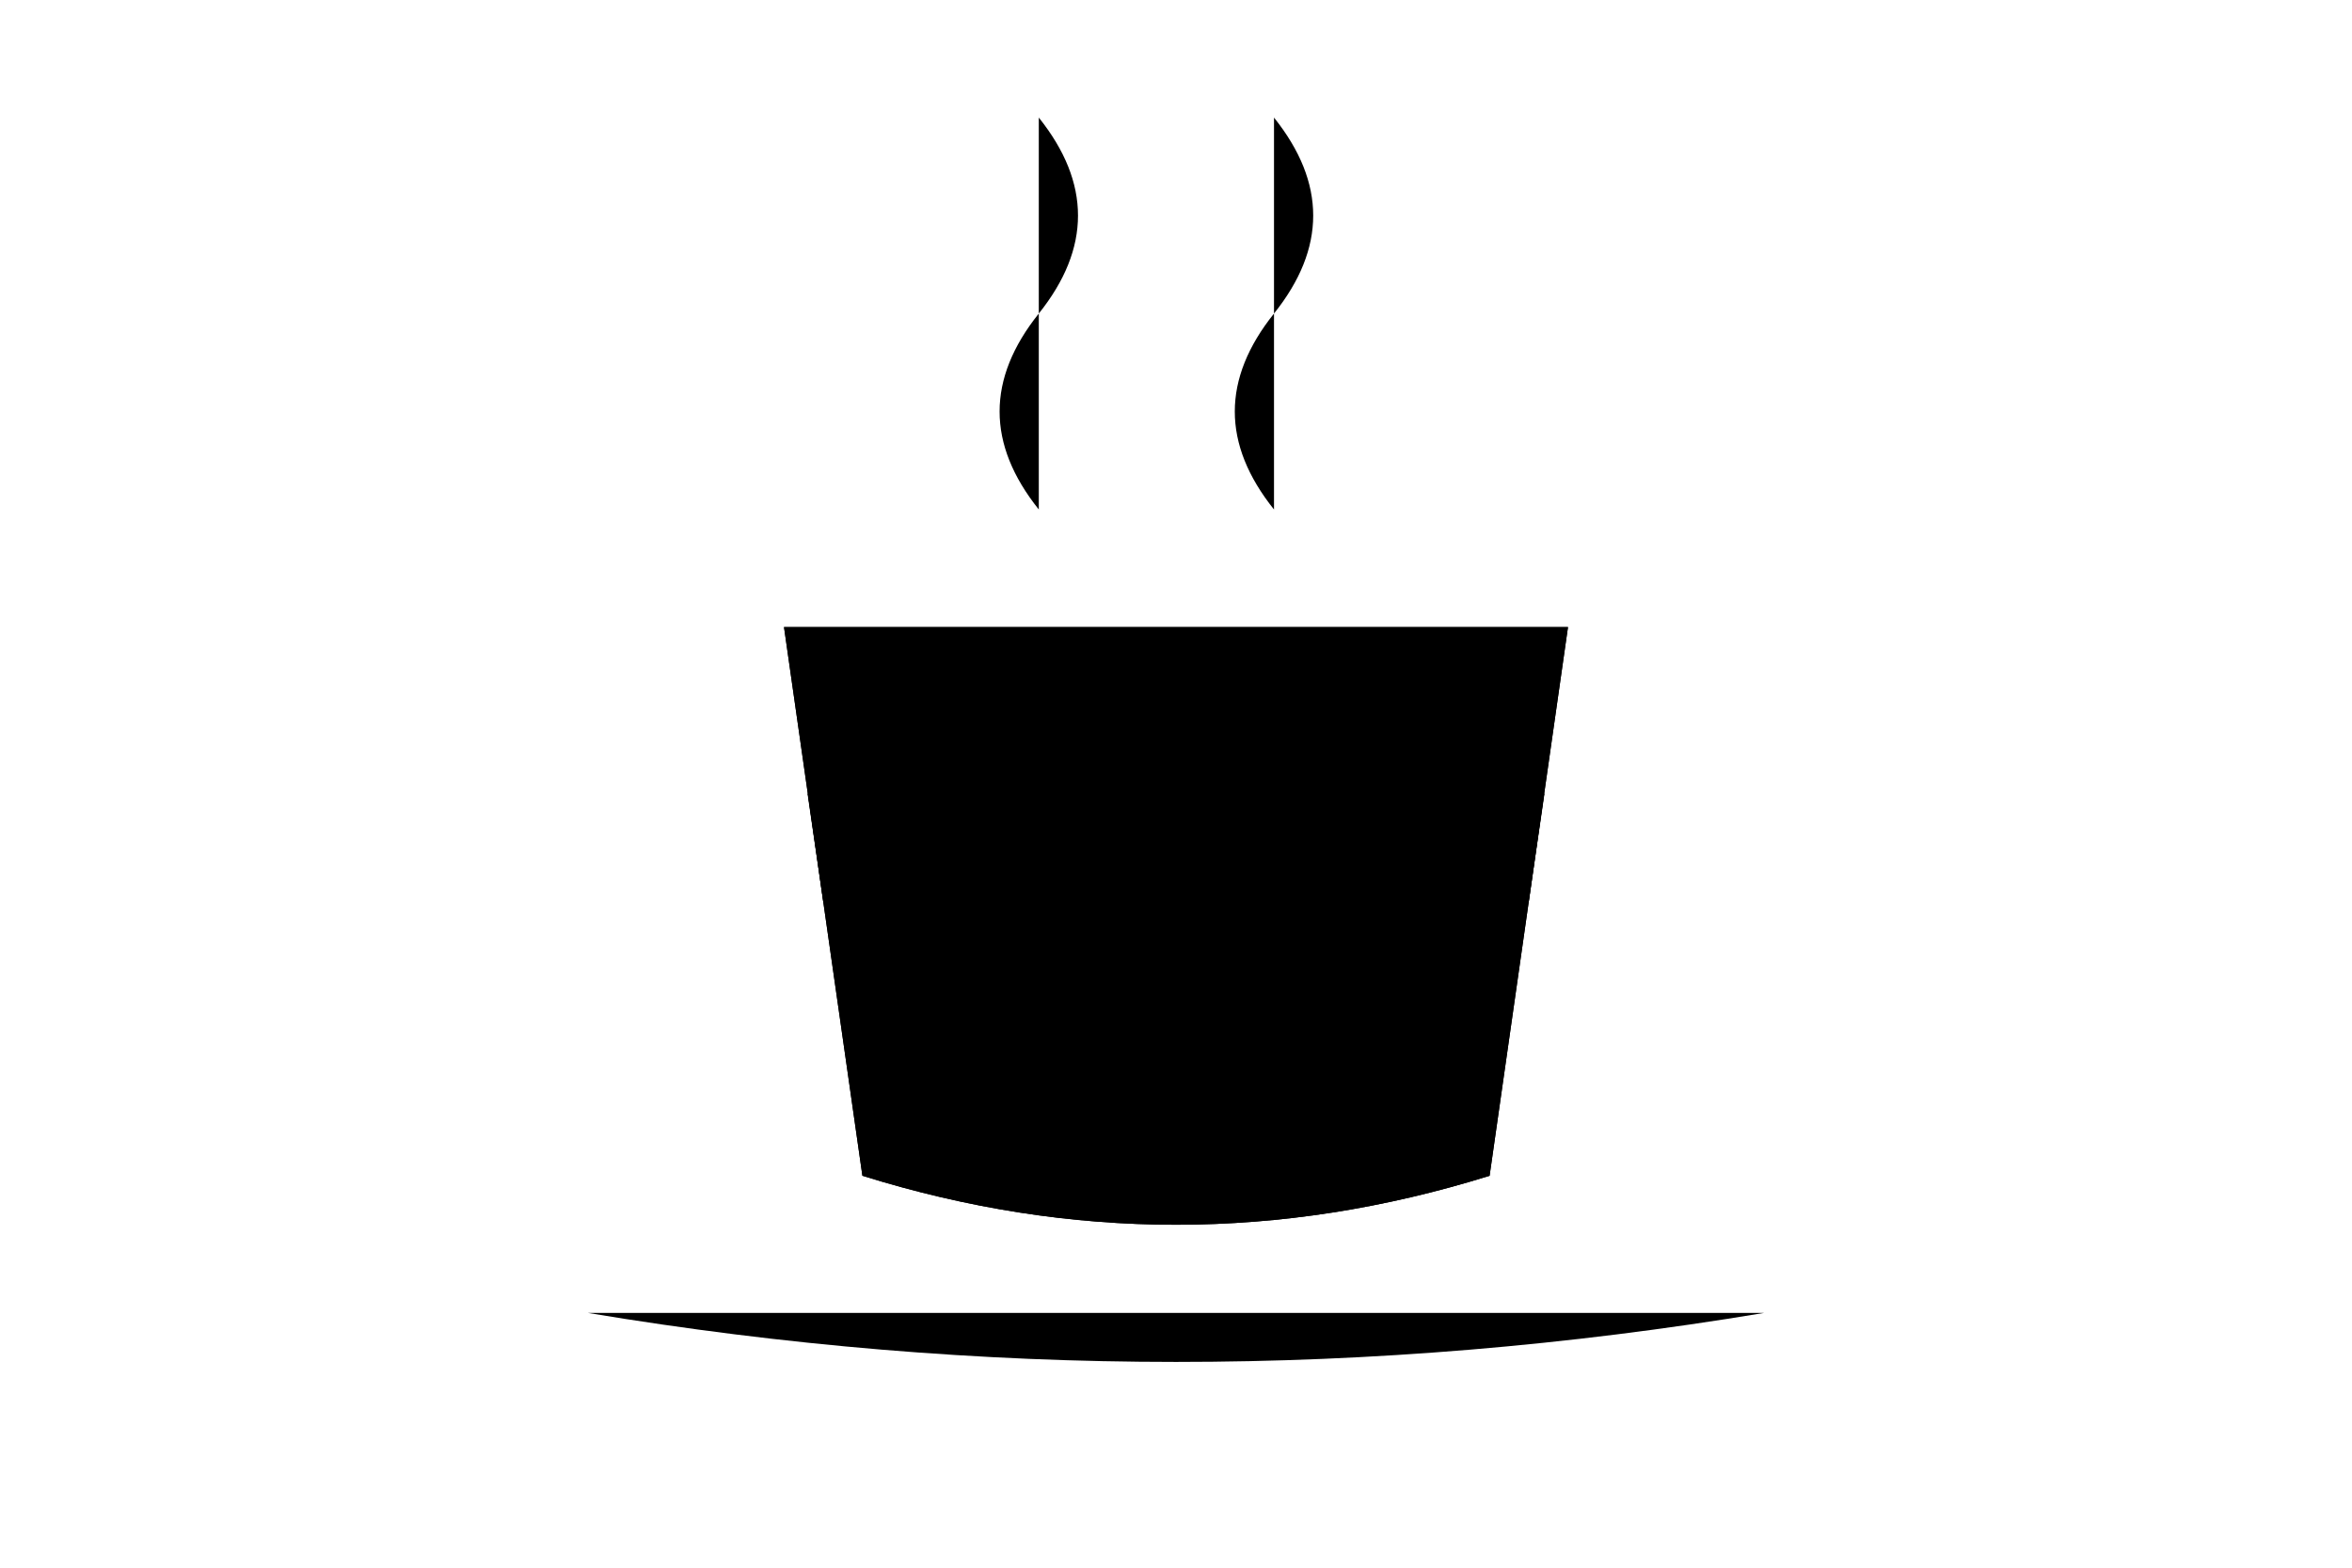
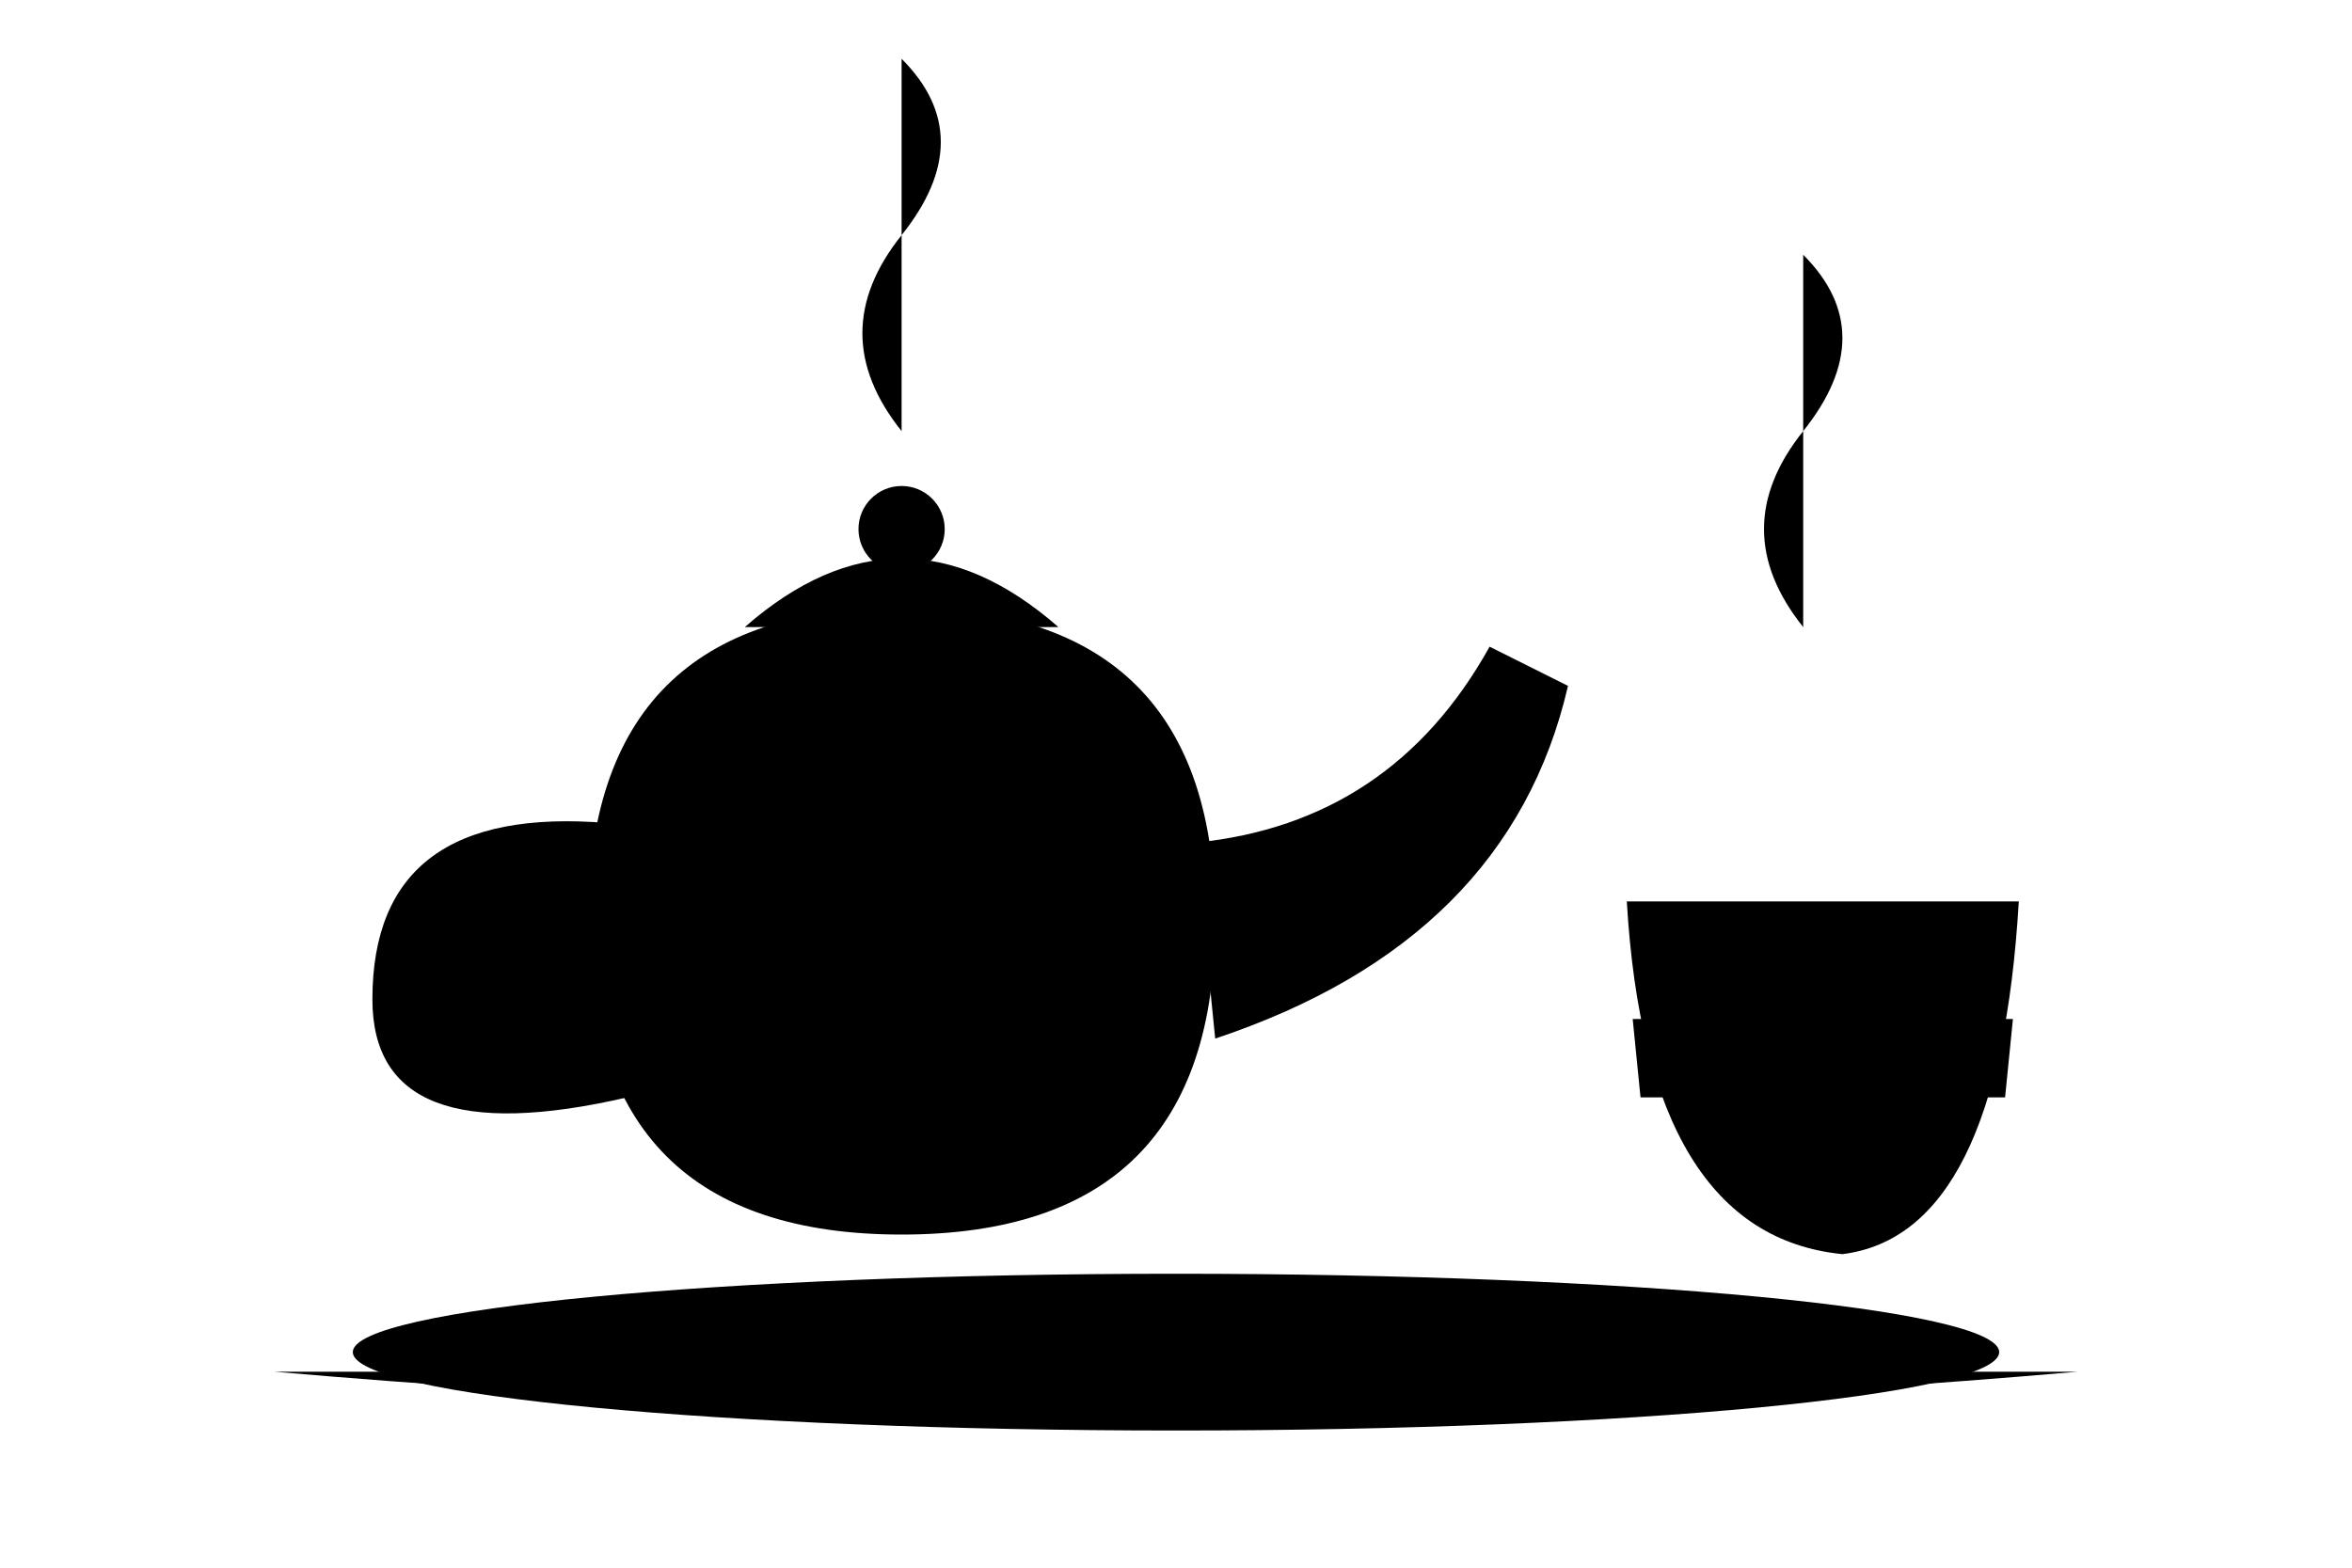
<svg xmlns="http://www.w3.org/2000/svg" viewBox="0 0 120 80" aria-hidden="true" focusable="false">
-   <path class="ln thin" d="M53 26Q49 21 53 16Q57 11 53 6M65 26Q61 21 65 16Q69 11 65 6" />
-   <path class="pp" d="M40 32L44 60Q60 65 76 60L80 32Z" />
-   <path class="g" d="M41.2 40.5L78.8 40.5L78 46L42 46Z" />
-   <path class="ln" d="M40 32L44 60Q60 65 76 60L80 32Z" />
-   <path class="ln" d="M30 67Q60 72 90 67" />
+   <ellipse class="w" cx="60" cy="69" rx="42" ry="4" />
+   <path class="ln thin" d="M46 22Q42 17 46 12Q50 7 46 3M92 32Q88 27 92 22Q96 17 92 13" />
+   <path class="pp ln" d="M31 42Q19 41 19 51Q19 59 32 56" />
+   <path class="pp ln" d="M61 43Q71 42 76 33L80 35Q77 48 62 53Z" />
+   <path class="pp ln" d="M30 47Q30 31 46 31Q62 31 62 47Q62 63 46 63Q30 63 30 47Z" />
+   <path class="g" d="M30.500 45Q46 51 61.500 45Q62 48 61.500 51Q46 57 30.500 51Q30 48 30.500 45Z" />
+   <path class="pp ln" d="M38 32Q46 25 54 32" />
+   <circle class="y" cx="46" cy="27" r="2.200" />
+   <path class="pp ln" d="M83 46L103 46Q102 63 94 64Q84 63 83 46Z" />
+   <path class="g" d="M83.300 52L102.700 52L102.300 56L83.700 56Z" />
+   <path class="ln" d="M14 70Q60 74 106 70" />
</svg>
